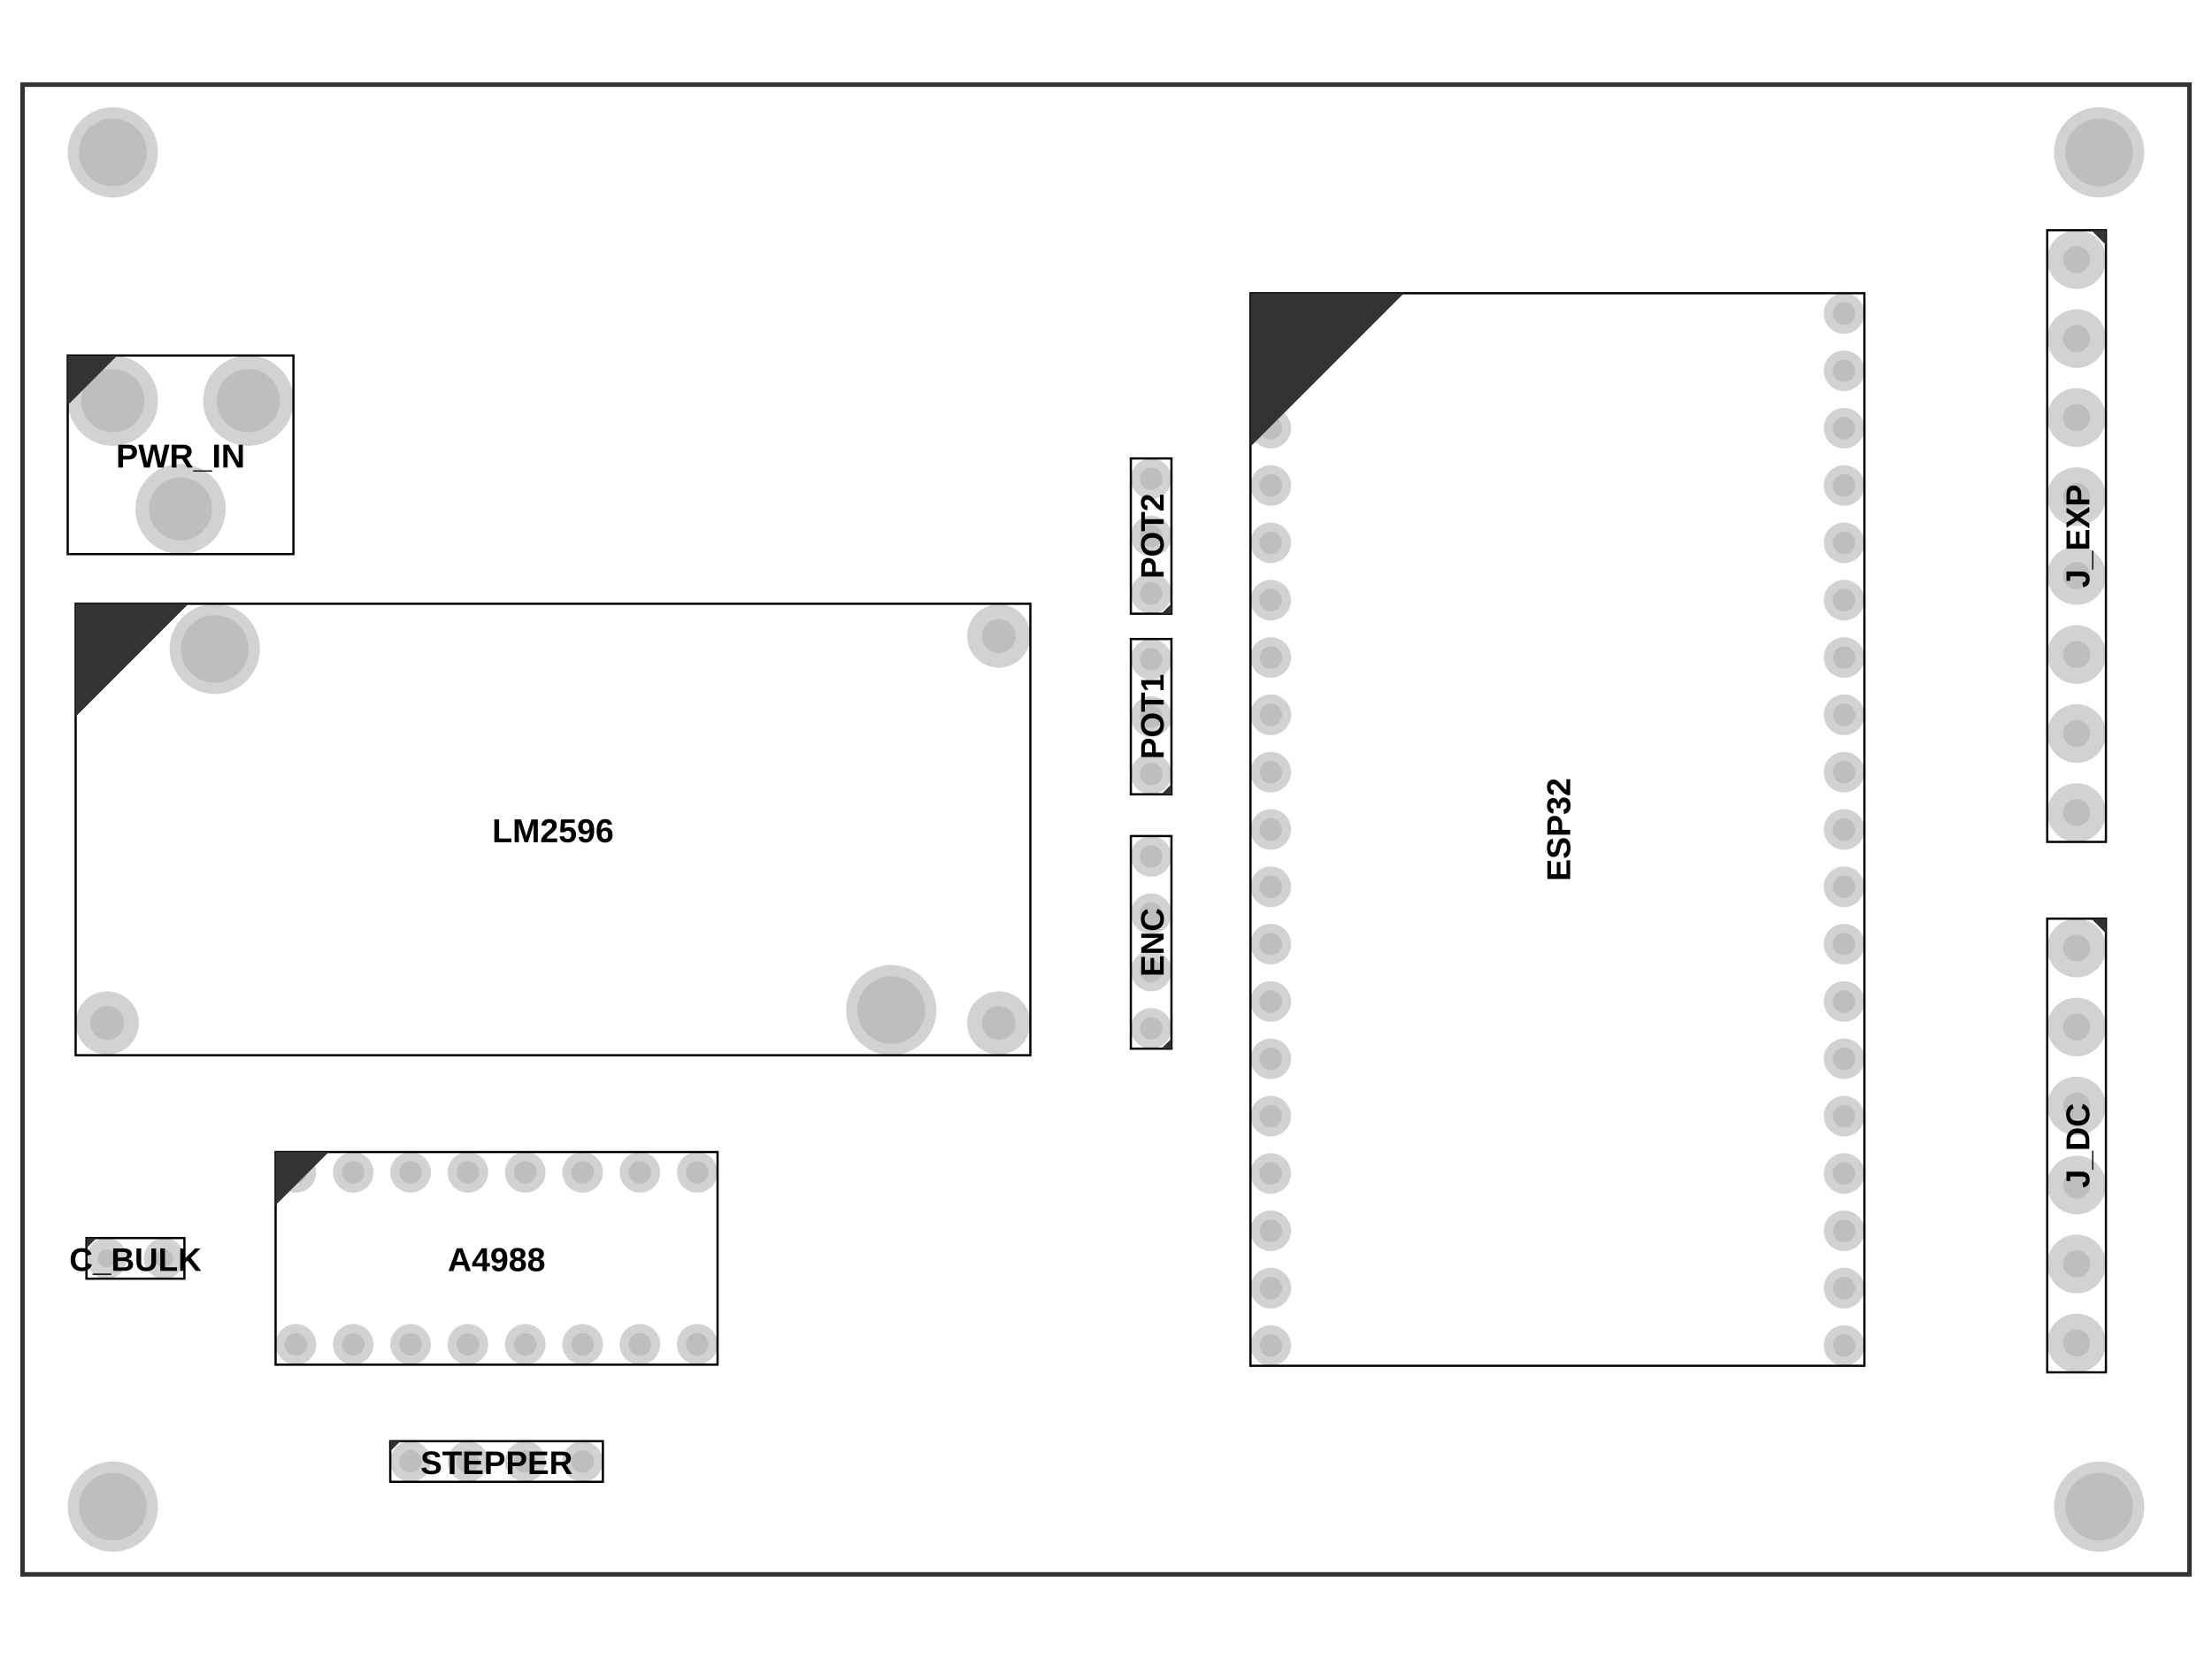
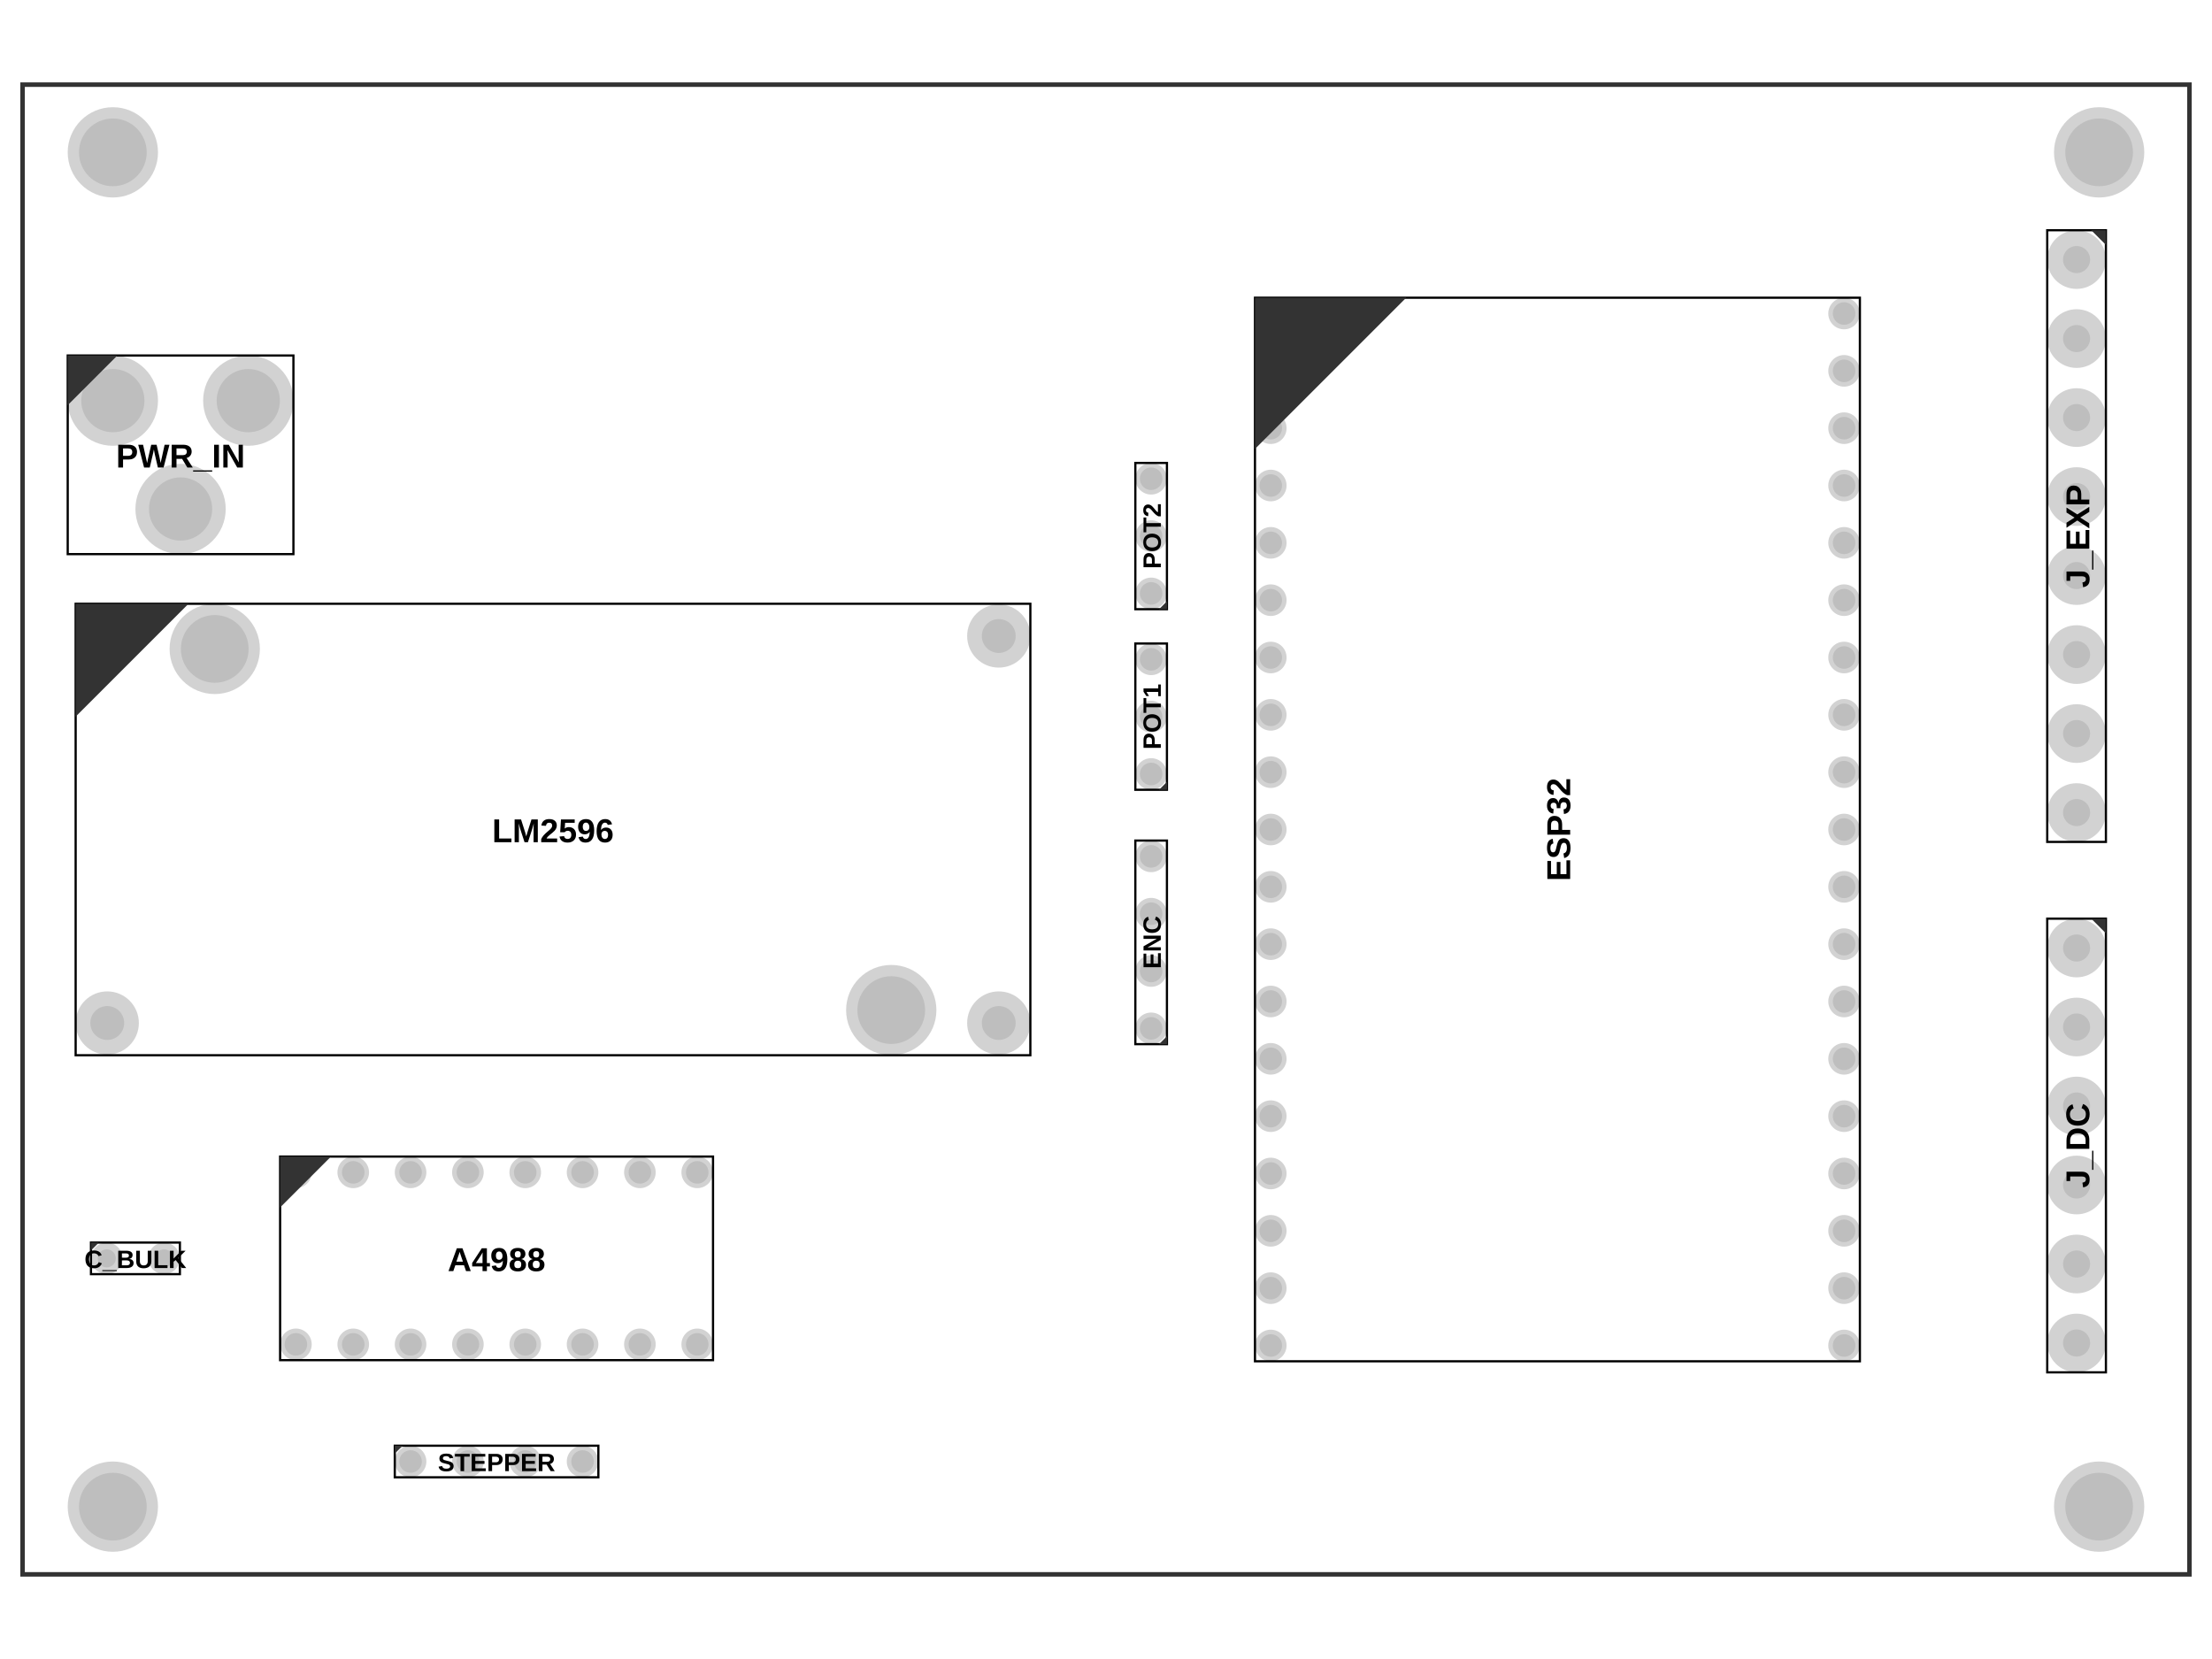
<svg xmlns="http://www.w3.org/2000/svg" width="800" height="600">
  <style>
              .assembly-component { 
                fill: none; 
                stroke: #000; 
              }
              .assembly-board { 
                fill: #f2f2f2; 
                stroke: rgb(0,0,0); 
                stroke-opacity: 0.8;
              }
              .assembly-component-label { 
                fill: #000; 
                font-family: Arial, serif;
                font-weight: bold;
                dominant-baseline: middle;
                text-anchor: middle;
              }
              .assembly-boundary { 
                fill: none; 
                stroke: #fff;
                stroke-width: 0.2; 
              }
            </style>
  <rect fill="#fff" x="0" y="0" width="800" height="600" />
  <rect class="assembly-boundary" x="8.163" y="30.612" width="783.673" height="538.776" />
  <path class="pcb-board" d="M 8.163 569.388 L 791.837 569.388 L 791.837 30.612 L 8.163 30.612 Z" fill="none" stroke="rgb(0,0,0)" stroke-opacity="0.8" stroke-width="1.633" />
  <g>
    <circle class="assembly-hole-outer" fill="rgb(210, 210, 210)" cx="40.816" cy="55.102" r="16.327" />
    <circle class="assembly-hole-inner" fill="rgb(190, 190, 190)" cx="40.816" cy="55.102" r="12.245" />
  </g>
  <g>
    <circle class="assembly-hole-outer" fill="rgb(210, 210, 210)" cx="759.184" cy="55.102" r="16.327" />
    <circle class="assembly-hole-inner" fill="rgb(190, 190, 190)" cx="759.184" cy="55.102" r="12.245" />
  </g>
  <g>
    <circle class="assembly-hole-outer" fill="rgb(210, 210, 210)" cx="40.816" cy="544.898" r="16.327" />
    <circle class="assembly-hole-inner" fill="rgb(190, 190, 190)" cx="40.816" cy="544.898" r="12.245" />
  </g>
  <g>
    <circle class="assembly-hole-outer" fill="rgb(210, 210, 210)" cx="759.184" cy="544.898" r="16.327" />
    <circle class="assembly-hole-inner" fill="rgb(190, 190, 190)" cx="759.184" cy="544.898" r="12.245" />
  </g>
  <g>
-     <circle class="assembly-hole-outer" fill="rgb(210, 210, 210)" cx="459.592" cy="113.388" r="7.347" />
+     <circle class="assembly-hole-outer" fill="rgb(210, 210, 210)" cx="459.592" cy="113.388" r="5.714" />
    <circle class="assembly-hole-inner" fill="rgb(190, 190, 190)" cx="459.592" cy="113.388" r="4.082" />
  </g>
  <g>
-     <circle class="assembly-hole-outer" fill="rgb(210, 210, 210)" cx="459.592" cy="134.122" r="7.347" />
+     <circle class="assembly-hole-outer" fill="rgb(210, 210, 210)" cx="459.592" cy="134.122" r="5.714" />
    <circle class="assembly-hole-inner" fill="rgb(190, 190, 190)" cx="459.592" cy="134.122" r="4.082" />
  </g>
  <g>
-     <circle class="assembly-hole-outer" fill="rgb(210, 210, 210)" cx="459.592" cy="154.857" r="7.347" />
+     <circle class="assembly-hole-outer" fill="rgb(210, 210, 210)" cx="459.592" cy="154.857" r="5.714" />
    <circle class="assembly-hole-inner" fill="rgb(190, 190, 190)" cx="459.592" cy="154.857" r="4.082" />
  </g>
  <g>
-     <circle class="assembly-hole-outer" fill="rgb(210, 210, 210)" cx="459.592" cy="175.592" r="7.347" />
+     <circle class="assembly-hole-outer" fill="rgb(210, 210, 210)" cx="459.592" cy="175.592" r="5.714" />
    <circle class="assembly-hole-inner" fill="rgb(190, 190, 190)" cx="459.592" cy="175.592" r="4.082" />
  </g>
  <g>
-     <circle class="assembly-hole-outer" fill="rgb(210, 210, 210)" cx="459.592" cy="196.327" r="7.347" />
+     <circle class="assembly-hole-outer" fill="rgb(210, 210, 210)" cx="459.592" cy="196.327" r="5.714" />
    <circle class="assembly-hole-inner" fill="rgb(190, 190, 190)" cx="459.592" cy="196.327" r="4.082" />
  </g>
  <g>
-     <circle class="assembly-hole-outer" fill="rgb(210, 210, 210)" cx="459.592" cy="217.061" r="7.347" />
+     <circle class="assembly-hole-outer" fill="rgb(210, 210, 210)" cx="459.592" cy="217.061" r="5.714" />
    <circle class="assembly-hole-inner" fill="rgb(190, 190, 190)" cx="459.592" cy="217.061" r="4.082" />
  </g>
  <g>
-     <circle class="assembly-hole-outer" fill="rgb(210, 210, 210)" cx="459.592" cy="237.796" r="7.347" />
+     <circle class="assembly-hole-outer" fill="rgb(210, 210, 210)" cx="459.592" cy="237.796" r="5.714" />
    <circle class="assembly-hole-inner" fill="rgb(190, 190, 190)" cx="459.592" cy="237.796" r="4.082" />
  </g>
  <g>
-     <circle class="assembly-hole-outer" fill="rgb(210, 210, 210)" cx="459.592" cy="258.531" r="7.347" />
+     <circle class="assembly-hole-outer" fill="rgb(210, 210, 210)" cx="459.592" cy="258.531" r="5.714" />
    <circle class="assembly-hole-inner" fill="rgb(190, 190, 190)" cx="459.592" cy="258.531" r="4.082" />
  </g>
  <g>
-     <circle class="assembly-hole-outer" fill="rgb(210, 210, 210)" cx="459.592" cy="279.265" r="7.347" />
+     <circle class="assembly-hole-outer" fill="rgb(210, 210, 210)" cx="459.592" cy="279.265" r="5.714" />
    <circle class="assembly-hole-inner" fill="rgb(190, 190, 190)" cx="459.592" cy="279.265" r="4.082" />
  </g>
  <g>
-     <circle class="assembly-hole-outer" fill="rgb(210, 210, 210)" cx="459.592" cy="300" r="7.347" />
+     <circle class="assembly-hole-outer" fill="rgb(210, 210, 210)" cx="459.592" cy="300" r="5.714" />
    <circle class="assembly-hole-inner" fill="rgb(190, 190, 190)" cx="459.592" cy="300" r="4.082" />
  </g>
  <g>
-     <circle class="assembly-hole-outer" fill="rgb(210, 210, 210)" cx="459.592" cy="320.735" r="7.347" />
+     <circle class="assembly-hole-outer" fill="rgb(210, 210, 210)" cx="459.592" cy="320.735" r="5.714" />
    <circle class="assembly-hole-inner" fill="rgb(190, 190, 190)" cx="459.592" cy="320.735" r="4.082" />
  </g>
  <g>
-     <circle class="assembly-hole-outer" fill="rgb(210, 210, 210)" cx="459.592" cy="341.469" r="7.347" />
+     <circle class="assembly-hole-outer" fill="rgb(210, 210, 210)" cx="459.592" cy="341.469" r="5.714" />
    <circle class="assembly-hole-inner" fill="rgb(190, 190, 190)" cx="459.592" cy="341.469" r="4.082" />
  </g>
  <g>
-     <circle class="assembly-hole-outer" fill="rgb(210, 210, 210)" cx="459.592" cy="362.204" r="7.347" />
+     <circle class="assembly-hole-outer" fill="rgb(210, 210, 210)" cx="459.592" cy="362.204" r="5.714" />
    <circle class="assembly-hole-inner" fill="rgb(190, 190, 190)" cx="459.592" cy="362.204" r="4.082" />
  </g>
  <g>
-     <circle class="assembly-hole-outer" fill="rgb(210, 210, 210)" cx="459.592" cy="382.939" r="7.347" />
+     <circle class="assembly-hole-outer" fill="rgb(210, 210, 210)" cx="459.592" cy="382.939" r="5.714" />
    <circle class="assembly-hole-inner" fill="rgb(190, 190, 190)" cx="459.592" cy="382.939" r="4.082" />
  </g>
  <g>
-     <circle class="assembly-hole-outer" fill="rgb(210, 210, 210)" cx="459.592" cy="403.673" r="7.347" />
+     <circle class="assembly-hole-outer" fill="rgb(210, 210, 210)" cx="459.592" cy="403.673" r="5.714" />
    <circle class="assembly-hole-inner" fill="rgb(190, 190, 190)" cx="459.592" cy="403.673" r="4.082" />
  </g>
  <g>
-     <circle class="assembly-hole-outer" fill="rgb(210, 210, 210)" cx="459.592" cy="424.408" r="7.347" />
+     <circle class="assembly-hole-outer" fill="rgb(210, 210, 210)" cx="459.592" cy="424.408" r="5.714" />
    <circle class="assembly-hole-inner" fill="rgb(190, 190, 190)" cx="459.592" cy="424.408" r="4.082" />
  </g>
  <g>
-     <circle class="assembly-hole-outer" fill="rgb(210, 210, 210)" cx="459.592" cy="445.143" r="7.347" />
+     <circle class="assembly-hole-outer" fill="rgb(210, 210, 210)" cx="459.592" cy="445.143" r="5.714" />
    <circle class="assembly-hole-inner" fill="rgb(190, 190, 190)" cx="459.592" cy="445.143" r="4.082" />
  </g>
  <g>
-     <circle class="assembly-hole-outer" fill="rgb(210, 210, 210)" cx="459.592" cy="465.878" r="7.347" />
+     <circle class="assembly-hole-outer" fill="rgb(210, 210, 210)" cx="459.592" cy="465.878" r="5.714" />
    <circle class="assembly-hole-inner" fill="rgb(190, 190, 190)" cx="459.592" cy="465.878" r="4.082" />
  </g>
  <g>
-     <circle class="assembly-hole-outer" fill="rgb(210, 210, 210)" cx="459.592" cy="486.612" r="7.347" />
+     <circle class="assembly-hole-outer" fill="rgb(210, 210, 210)" cx="459.592" cy="486.612" r="5.714" />
    <circle class="assembly-hole-inner" fill="rgb(190, 190, 190)" cx="459.592" cy="486.612" r="4.082" />
  </g>
  <g>
-     <circle class="assembly-hole-outer" fill="rgb(210, 210, 210)" cx="666.939" cy="113.388" r="7.347" />
+     <circle class="assembly-hole-outer" fill="rgb(210, 210, 210)" cx="666.939" cy="113.388" r="5.714" />
    <circle class="assembly-hole-inner" fill="rgb(190, 190, 190)" cx="666.939" cy="113.388" r="4.082" />
  </g>
  <g>
-     <circle class="assembly-hole-outer" fill="rgb(210, 210, 210)" cx="666.939" cy="134.122" r="7.347" />
+     <circle class="assembly-hole-outer" fill="rgb(210, 210, 210)" cx="666.939" cy="134.122" r="5.714" />
    <circle class="assembly-hole-inner" fill="rgb(190, 190, 190)" cx="666.939" cy="134.122" r="4.082" />
  </g>
  <g>
-     <circle class="assembly-hole-outer" fill="rgb(210, 210, 210)" cx="666.939" cy="154.857" r="7.347" />
+     <circle class="assembly-hole-outer" fill="rgb(210, 210, 210)" cx="666.939" cy="154.857" r="5.714" />
    <circle class="assembly-hole-inner" fill="rgb(190, 190, 190)" cx="666.939" cy="154.857" r="4.082" />
  </g>
  <g>
-     <circle class="assembly-hole-outer" fill="rgb(210, 210, 210)" cx="666.939" cy="175.592" r="7.347" />
+     <circle class="assembly-hole-outer" fill="rgb(210, 210, 210)" cx="666.939" cy="175.592" r="5.714" />
    <circle class="assembly-hole-inner" fill="rgb(190, 190, 190)" cx="666.939" cy="175.592" r="4.082" />
  </g>
  <g>
-     <circle class="assembly-hole-outer" fill="rgb(210, 210, 210)" cx="666.939" cy="196.327" r="7.347" />
+     <circle class="assembly-hole-outer" fill="rgb(210, 210, 210)" cx="666.939" cy="196.327" r="5.714" />
    <circle class="assembly-hole-inner" fill="rgb(190, 190, 190)" cx="666.939" cy="196.327" r="4.082" />
  </g>
  <g>
-     <circle class="assembly-hole-outer" fill="rgb(210, 210, 210)" cx="666.939" cy="217.061" r="7.347" />
+     <circle class="assembly-hole-outer" fill="rgb(210, 210, 210)" cx="666.939" cy="217.061" r="5.714" />
    <circle class="assembly-hole-inner" fill="rgb(190, 190, 190)" cx="666.939" cy="217.061" r="4.082" />
  </g>
  <g>
-     <circle class="assembly-hole-outer" fill="rgb(210, 210, 210)" cx="666.939" cy="237.796" r="7.347" />
+     <circle class="assembly-hole-outer" fill="rgb(210, 210, 210)" cx="666.939" cy="237.796" r="5.714" />
    <circle class="assembly-hole-inner" fill="rgb(190, 190, 190)" cx="666.939" cy="237.796" r="4.082" />
  </g>
  <g>
-     <circle class="assembly-hole-outer" fill="rgb(210, 210, 210)" cx="666.939" cy="258.531" r="7.347" />
+     <circle class="assembly-hole-outer" fill="rgb(210, 210, 210)" cx="666.939" cy="258.531" r="5.714" />
    <circle class="assembly-hole-inner" fill="rgb(190, 190, 190)" cx="666.939" cy="258.531" r="4.082" />
  </g>
  <g>
-     <circle class="assembly-hole-outer" fill="rgb(210, 210, 210)" cx="666.939" cy="279.265" r="7.347" />
+     <circle class="assembly-hole-outer" fill="rgb(210, 210, 210)" cx="666.939" cy="279.265" r="5.714" />
    <circle class="assembly-hole-inner" fill="rgb(190, 190, 190)" cx="666.939" cy="279.265" r="4.082" />
  </g>
  <g>
-     <circle class="assembly-hole-outer" fill="rgb(210, 210, 210)" cx="666.939" cy="300" r="7.347" />
+     <circle class="assembly-hole-outer" fill="rgb(210, 210, 210)" cx="666.939" cy="300" r="5.714" />
    <circle class="assembly-hole-inner" fill="rgb(190, 190, 190)" cx="666.939" cy="300" r="4.082" />
  </g>
  <g>
-     <circle class="assembly-hole-outer" fill="rgb(210, 210, 210)" cx="666.939" cy="320.735" r="7.347" />
+     <circle class="assembly-hole-outer" fill="rgb(210, 210, 210)" cx="666.939" cy="320.735" r="5.714" />
    <circle class="assembly-hole-inner" fill="rgb(190, 190, 190)" cx="666.939" cy="320.735" r="4.082" />
  </g>
  <g>
-     <circle class="assembly-hole-outer" fill="rgb(210, 210, 210)" cx="666.939" cy="341.469" r="7.347" />
+     <circle class="assembly-hole-outer" fill="rgb(210, 210, 210)" cx="666.939" cy="341.469" r="5.714" />
    <circle class="assembly-hole-inner" fill="rgb(190, 190, 190)" cx="666.939" cy="341.469" r="4.082" />
  </g>
  <g>
-     <circle class="assembly-hole-outer" fill="rgb(210, 210, 210)" cx="666.939" cy="362.204" r="7.347" />
+     <circle class="assembly-hole-outer" fill="rgb(210, 210, 210)" cx="666.939" cy="362.204" r="5.714" />
    <circle class="assembly-hole-inner" fill="rgb(190, 190, 190)" cx="666.939" cy="362.204" r="4.082" />
  </g>
  <g>
-     <circle class="assembly-hole-outer" fill="rgb(210, 210, 210)" cx="666.939" cy="382.939" r="7.347" />
+     <circle class="assembly-hole-outer" fill="rgb(210, 210, 210)" cx="666.939" cy="382.939" r="5.714" />
    <circle class="assembly-hole-inner" fill="rgb(190, 190, 190)" cx="666.939" cy="382.939" r="4.082" />
  </g>
  <g>
-     <circle class="assembly-hole-outer" fill="rgb(210, 210, 210)" cx="666.939" cy="403.673" r="7.347" />
+     <circle class="assembly-hole-outer" fill="rgb(210, 210, 210)" cx="666.939" cy="403.673" r="5.714" />
    <circle class="assembly-hole-inner" fill="rgb(190, 190, 190)" cx="666.939" cy="403.673" r="4.082" />
  </g>
  <g>
-     <circle class="assembly-hole-outer" fill="rgb(210, 210, 210)" cx="666.939" cy="424.408" r="7.347" />
+     <circle class="assembly-hole-outer" fill="rgb(210, 210, 210)" cx="666.939" cy="424.408" r="5.714" />
    <circle class="assembly-hole-inner" fill="rgb(190, 190, 190)" cx="666.939" cy="424.408" r="4.082" />
  </g>
  <g>
-     <circle class="assembly-hole-outer" fill="rgb(210, 210, 210)" cx="666.939" cy="445.143" r="7.347" />
+     <circle class="assembly-hole-outer" fill="rgb(210, 210, 210)" cx="666.939" cy="445.143" r="5.714" />
    <circle class="assembly-hole-inner" fill="rgb(190, 190, 190)" cx="666.939" cy="445.143" r="4.082" />
  </g>
  <g>
-     <circle class="assembly-hole-outer" fill="rgb(210, 210, 210)" cx="666.939" cy="465.878" r="7.347" />
+     <circle class="assembly-hole-outer" fill="rgb(210, 210, 210)" cx="666.939" cy="465.878" r="5.714" />
    <circle class="assembly-hole-inner" fill="rgb(190, 190, 190)" cx="666.939" cy="465.878" r="4.082" />
  </g>
  <g>
-     <circle class="assembly-hole-outer" fill="rgb(210, 210, 210)" cx="666.939" cy="486.612" r="7.347" />
+     <circle class="assembly-hole-outer" fill="rgb(210, 210, 210)" cx="666.939" cy="486.612" r="5.714" />
    <circle class="assembly-hole-inner" fill="rgb(190, 190, 190)" cx="666.939" cy="486.612" r="4.082" />
  </g>
  <g>
    <circle class="assembly-hole-outer" fill="rgb(210, 210, 210)" cx="38.788" cy="230.02" r="11.429" />
    <circle class="assembly-hole-inner" fill="rgb(190, 190, 190)" cx="38.788" cy="230.02" r="6.122" />
  </g>
  <g>
    <circle class="assembly-hole-outer" fill="rgb(210, 210, 210)" cx="38.788" cy="369.98" r="11.429" />
    <circle class="assembly-hole-inner" fill="rgb(190, 190, 190)" cx="38.788" cy="369.98" r="6.122" />
  </g>
  <g>
    <circle class="assembly-hole-outer" fill="rgb(210, 210, 210)" cx="361.212" cy="230.02" r="11.429" />
    <circle class="assembly-hole-inner" fill="rgb(190, 190, 190)" cx="361.212" cy="230.02" r="6.122" />
  </g>
  <g>
    <circle class="assembly-hole-outer" fill="rgb(210, 210, 210)" cx="361.212" cy="369.98" r="11.429" />
    <circle class="assembly-hole-inner" fill="rgb(190, 190, 190)" cx="361.212" cy="369.98" r="6.122" />
  </g>
  <g>
    <circle class="assembly-hole-outer" fill="rgb(210, 210, 210)" cx="77.665" cy="234.686" r="16.327" />
    <circle class="assembly-hole-inner" fill="rgb(190, 190, 190)" cx="77.665" cy="234.686" r="12.245" />
  </g>
  <g>
    <circle class="assembly-hole-outer" fill="rgb(210, 210, 210)" cx="322.335" cy="365.314" r="16.327" />
    <circle class="assembly-hole-inner" fill="rgb(190, 190, 190)" cx="322.335" cy="365.314" r="12.245" />
  </g>
  <g>
    <circle class="assembly-hole-outer" fill="rgb(210, 210, 210)" cx="40.816" cy="144.898" r="16.327" />
    <circle class="assembly-hole-inner" fill="rgb(190, 190, 190)" cx="40.816" cy="144.898" r="11.429" />
  </g>
  <g>
    <circle class="assembly-hole-outer" fill="rgb(210, 210, 210)" cx="89.796" cy="144.898" r="16.327" />
    <circle class="assembly-hole-inner" fill="rgb(190, 190, 190)" cx="89.796" cy="144.898" r="11.429" />
  </g>
  <g>
    <circle class="assembly-hole-outer" fill="rgb(210, 210, 210)" cx="65.306" cy="184.082" r="16.327" />
    <circle class="assembly-hole-inner" fill="rgb(190, 190, 190)" cx="65.306" cy="184.082" r="11.429" />
  </g>
  <g>
-     <circle class="assembly-hole-outer" fill="rgb(210, 210, 210)" cx="107.02" cy="424" r="7.347" />
+     <circle class="assembly-hole-outer" fill="rgb(210, 210, 210)" cx="107.02" cy="424" r="5.714" />
    <circle class="assembly-hole-inner" fill="rgb(190, 190, 190)" cx="107.02" cy="424" r="4.082" />
  </g>
  <g>
-     <circle class="assembly-hole-outer" fill="rgb(210, 210, 210)" cx="127.755" cy="424" r="7.347" />
+     <circle class="assembly-hole-outer" fill="rgb(210, 210, 210)" cx="127.755" cy="424" r="5.714" />
    <circle class="assembly-hole-inner" fill="rgb(190, 190, 190)" cx="127.755" cy="424" r="4.082" />
  </g>
  <g>
-     <circle class="assembly-hole-outer" fill="rgb(210, 210, 210)" cx="148.49" cy="424" r="7.347" />
+     <circle class="assembly-hole-outer" fill="rgb(210, 210, 210)" cx="148.49" cy="424" r="5.714" />
    <circle class="assembly-hole-inner" fill="rgb(190, 190, 190)" cx="148.49" cy="424" r="4.082" />
  </g>
  <g>
-     <circle class="assembly-hole-outer" fill="rgb(210, 210, 210)" cx="169.224" cy="424" r="7.347" />
+     <circle class="assembly-hole-outer" fill="rgb(210, 210, 210)" cx="169.224" cy="424" r="5.714" />
    <circle class="assembly-hole-inner" fill="rgb(190, 190, 190)" cx="169.224" cy="424" r="4.082" />
  </g>
  <g>
-     <circle class="assembly-hole-outer" fill="rgb(210, 210, 210)" cx="189.959" cy="424" r="7.347" />
+     <circle class="assembly-hole-outer" fill="rgb(210, 210, 210)" cx="189.959" cy="424" r="5.714" />
    <circle class="assembly-hole-inner" fill="rgb(190, 190, 190)" cx="189.959" cy="424" r="4.082" />
  </g>
  <g>
-     <circle class="assembly-hole-outer" fill="rgb(210, 210, 210)" cx="210.694" cy="424" r="7.347" />
+     <circle class="assembly-hole-outer" fill="rgb(210, 210, 210)" cx="210.694" cy="424" r="5.714" />
    <circle class="assembly-hole-inner" fill="rgb(190, 190, 190)" cx="210.694" cy="424" r="4.082" />
  </g>
  <g>
-     <circle class="assembly-hole-outer" fill="rgb(210, 210, 210)" cx="231.429" cy="424" r="7.347" />
+     <circle class="assembly-hole-outer" fill="rgb(210, 210, 210)" cx="231.429" cy="424" r="5.714" />
    <circle class="assembly-hole-inner" fill="rgb(190, 190, 190)" cx="231.429" cy="424" r="4.082" />
  </g>
  <g>
-     <circle class="assembly-hole-outer" fill="rgb(210, 210, 210)" cx="252.163" cy="424" r="7.347" />
+     <circle class="assembly-hole-outer" fill="rgb(210, 210, 210)" cx="252.163" cy="424" r="5.714" />
    <circle class="assembly-hole-inner" fill="rgb(190, 190, 190)" cx="252.163" cy="424" r="4.082" />
  </g>
  <g>
-     <circle class="assembly-hole-outer" fill="rgb(210, 210, 210)" cx="107.02" cy="486.204" r="7.347" />
+     <circle class="assembly-hole-outer" fill="rgb(210, 210, 210)" cx="107.02" cy="486.204" r="5.714" />
    <circle class="assembly-hole-inner" fill="rgb(190, 190, 190)" cx="107.02" cy="486.204" r="4.082" />
  </g>
  <g>
-     <circle class="assembly-hole-outer" fill="rgb(210, 210, 210)" cx="127.755" cy="486.204" r="7.347" />
+     <circle class="assembly-hole-outer" fill="rgb(210, 210, 210)" cx="127.755" cy="486.204" r="5.714" />
    <circle class="assembly-hole-inner" fill="rgb(190, 190, 190)" cx="127.755" cy="486.204" r="4.082" />
  </g>
  <g>
-     <circle class="assembly-hole-outer" fill="rgb(210, 210, 210)" cx="148.49" cy="486.204" r="7.347" />
+     <circle class="assembly-hole-outer" fill="rgb(210, 210, 210)" cx="148.49" cy="486.204" r="5.714" />
    <circle class="assembly-hole-inner" fill="rgb(190, 190, 190)" cx="148.49" cy="486.204" r="4.082" />
  </g>
  <g>
-     <circle class="assembly-hole-outer" fill="rgb(210, 210, 210)" cx="169.224" cy="486.204" r="7.347" />
+     <circle class="assembly-hole-outer" fill="rgb(210, 210, 210)" cx="169.224" cy="486.204" r="5.714" />
    <circle class="assembly-hole-inner" fill="rgb(190, 190, 190)" cx="169.224" cy="486.204" r="4.082" />
  </g>
  <g>
-     <circle class="assembly-hole-outer" fill="rgb(210, 210, 210)" cx="189.959" cy="486.204" r="7.347" />
+     <circle class="assembly-hole-outer" fill="rgb(210, 210, 210)" cx="189.959" cy="486.204" r="5.714" />
    <circle class="assembly-hole-inner" fill="rgb(190, 190, 190)" cx="189.959" cy="486.204" r="4.082" />
  </g>
  <g>
-     <circle class="assembly-hole-outer" fill="rgb(210, 210, 210)" cx="210.694" cy="486.204" r="7.347" />
+     <circle class="assembly-hole-outer" fill="rgb(210, 210, 210)" cx="210.694" cy="486.204" r="5.714" />
    <circle class="assembly-hole-inner" fill="rgb(190, 190, 190)" cx="210.694" cy="486.204" r="4.082" />
  </g>
  <g>
-     <circle class="assembly-hole-outer" fill="rgb(210, 210, 210)" cx="231.429" cy="486.204" r="7.347" />
+     <circle class="assembly-hole-outer" fill="rgb(210, 210, 210)" cx="231.429" cy="486.204" r="5.714" />
    <circle class="assembly-hole-inner" fill="rgb(190, 190, 190)" cx="231.429" cy="486.204" r="4.082" />
  </g>
  <g>
-     <circle class="assembly-hole-outer" fill="rgb(210, 210, 210)" cx="252.163" cy="486.204" r="7.347" />
+     <circle class="assembly-hole-outer" fill="rgb(210, 210, 210)" cx="252.163" cy="486.204" r="5.714" />
    <circle class="assembly-hole-inner" fill="rgb(190, 190, 190)" cx="252.163" cy="486.204" r="4.082" />
  </g>
  <g>
-     <circle class="assembly-hole-outer" fill="rgb(210, 210, 210)" cx="38.612" cy="455.102" r="7.347" />
+     <circle class="assembly-hole-outer" fill="rgb(210, 210, 210)" cx="38.612" cy="455.102" r="5.714" />
    <circle class="assembly-hole-inner" fill="rgb(190, 190, 190)" cx="38.612" cy="455.102" r="3.265" />
  </g>
  <g>
-     <circle class="assembly-hole-outer" fill="rgb(210, 210, 210)" cx="59.347" cy="455.102" r="7.347" />
+     <circle class="assembly-hole-outer" fill="rgb(210, 210, 210)" cx="59.347" cy="455.102" r="5.714" />
    <circle class="assembly-hole-inner" fill="rgb(190, 190, 190)" cx="59.347" cy="455.102" r="3.265" />
  </g>
  <g>
-     <circle class="assembly-hole-outer" fill="rgb(210, 210, 210)" cx="148.49" cy="528.571" r="7.347" />
+     <circle class="assembly-hole-outer" fill="rgb(210, 210, 210)" cx="148.49" cy="528.571" r="5.714" />
    <circle class="assembly-hole-inner" fill="rgb(190, 190, 190)" cx="148.49" cy="528.571" r="4.082" />
  </g>
  <g>
-     <circle class="assembly-hole-outer" fill="rgb(210, 210, 210)" cx="169.224" cy="528.571" r="7.347" />
+     <circle class="assembly-hole-outer" fill="rgb(210, 210, 210)" cx="169.224" cy="528.571" r="5.714" />
    <circle class="assembly-hole-inner" fill="rgb(190, 190, 190)" cx="169.224" cy="528.571" r="4.082" />
  </g>
  <g>
-     <circle class="assembly-hole-outer" fill="rgb(210, 210, 210)" cx="189.959" cy="528.571" r="7.347" />
+     <circle class="assembly-hole-outer" fill="rgb(210, 210, 210)" cx="189.959" cy="528.571" r="5.714" />
    <circle class="assembly-hole-inner" fill="rgb(190, 190, 190)" cx="189.959" cy="528.571" r="4.082" />
  </g>
  <g>
-     <circle class="assembly-hole-outer" fill="rgb(210, 210, 210)" cx="210.694" cy="528.571" r="7.347" />
+     <circle class="assembly-hole-outer" fill="rgb(210, 210, 210)" cx="210.694" cy="528.571" r="5.714" />
    <circle class="assembly-hole-inner" fill="rgb(190, 190, 190)" cx="210.694" cy="528.571" r="4.082" />
  </g>
  <g>
-     <circle class="assembly-hole-outer" fill="rgb(210, 210, 210)" cx="416.327" cy="214.612" r="7.347" />
+     <circle class="assembly-hole-outer" fill="rgb(210, 210, 210)" cx="416.327" cy="214.612" r="5.714" />
    <circle class="assembly-hole-inner" fill="rgb(190, 190, 190)" cx="416.327" cy="214.612" r="4.082" />
  </g>
  <g>
-     <circle class="assembly-hole-outer" fill="rgb(210, 210, 210)" cx="416.327" cy="193.878" r="7.347" />
+     <circle class="assembly-hole-outer" fill="rgb(210, 210, 210)" cx="416.327" cy="193.878" r="5.714" />
    <circle class="assembly-hole-inner" fill="rgb(190, 190, 190)" cx="416.327" cy="193.878" r="4.082" />
  </g>
  <g>
-     <circle class="assembly-hole-outer" fill="rgb(210, 210, 210)" cx="416.327" cy="173.143" r="7.347" />
+     <circle class="assembly-hole-outer" fill="rgb(210, 210, 210)" cx="416.327" cy="173.143" r="5.714" />
    <circle class="assembly-hole-inner" fill="rgb(190, 190, 190)" cx="416.327" cy="173.143" r="4.082" />
  </g>
  <g>
-     <circle class="assembly-hole-outer" fill="rgb(210, 210, 210)" cx="416.327" cy="279.918" r="7.347" />
+     <circle class="assembly-hole-outer" fill="rgb(210, 210, 210)" cx="416.327" cy="279.918" r="5.714" />
    <circle class="assembly-hole-inner" fill="rgb(190, 190, 190)" cx="416.327" cy="279.918" r="4.082" />
  </g>
  <g>
-     <circle class="assembly-hole-outer" fill="rgb(210, 210, 210)" cx="416.327" cy="259.184" r="7.347" />
+     <circle class="assembly-hole-outer" fill="rgb(210, 210, 210)" cx="416.327" cy="259.184" r="5.714" />
    <circle class="assembly-hole-inner" fill="rgb(190, 190, 190)" cx="416.327" cy="259.184" r="4.082" />
  </g>
  <g>
-     <circle class="assembly-hole-outer" fill="rgb(210, 210, 210)" cx="416.327" cy="238.449" r="7.347" />
+     <circle class="assembly-hole-outer" fill="rgb(210, 210, 210)" cx="416.327" cy="238.449" r="5.714" />
    <circle class="assembly-hole-inner" fill="rgb(190, 190, 190)" cx="416.327" cy="238.449" r="4.082" />
  </g>
  <g>
-     <circle class="assembly-hole-outer" fill="rgb(210, 210, 210)" cx="416.327" cy="371.918" r="7.347" />
+     <circle class="assembly-hole-outer" fill="rgb(210, 210, 210)" cx="416.327" cy="371.918" r="5.714" />
    <circle class="assembly-hole-inner" fill="rgb(190, 190, 190)" cx="416.327" cy="371.918" r="4.082" />
  </g>
  <g>
-     <circle class="assembly-hole-outer" fill="rgb(210, 210, 210)" cx="416.327" cy="351.184" r="7.347" />
+     <circle class="assembly-hole-outer" fill="rgb(210, 210, 210)" cx="416.327" cy="351.184" r="5.714" />
    <circle class="assembly-hole-inner" fill="rgb(190, 190, 190)" cx="416.327" cy="351.184" r="4.082" />
  </g>
  <g>
-     <circle class="assembly-hole-outer" fill="rgb(210, 210, 210)" cx="416.327" cy="330.449" r="7.347" />
+     <circle class="assembly-hole-outer" fill="rgb(210, 210, 210)" cx="416.327" cy="330.449" r="5.714" />
    <circle class="assembly-hole-inner" fill="rgb(190, 190, 190)" cx="416.327" cy="330.449" r="4.082" />
  </g>
  <g>
-     <circle class="assembly-hole-outer" fill="rgb(210, 210, 210)" cx="416.327" cy="309.714" r="7.347" />
+     <circle class="assembly-hole-outer" fill="rgb(210, 210, 210)" cx="416.327" cy="309.714" r="5.714" />
    <circle class="assembly-hole-inner" fill="rgb(190, 190, 190)" cx="416.327" cy="309.714" r="4.082" />
  </g>
  <g>
    <circle class="assembly-hole-outer" fill="rgb(210, 210, 210)" cx="751.02" cy="342.857" r="10.612" />
    <circle class="assembly-hole-inner" fill="rgb(190, 190, 190)" cx="751.02" cy="342.857" r="4.898" />
  </g>
  <g>
    <circle class="assembly-hole-outer" fill="rgb(210, 210, 210)" cx="751.02" cy="371.429" r="10.612" />
    <circle class="assembly-hole-inner" fill="rgb(190, 190, 190)" cx="751.02" cy="371.429" r="4.898" />
  </g>
  <g>
    <circle class="assembly-hole-outer" fill="rgb(210, 210, 210)" cx="751.02" cy="400" r="10.612" />
    <circle class="assembly-hole-inner" fill="rgb(190, 190, 190)" cx="751.02" cy="400" r="4.898" />
  </g>
  <g>
    <circle class="assembly-hole-outer" fill="rgb(210, 210, 210)" cx="751.02" cy="428.571" r="10.612" />
    <circle class="assembly-hole-inner" fill="rgb(190, 190, 190)" cx="751.02" cy="428.571" r="4.898" />
  </g>
  <g>
    <circle class="assembly-hole-outer" fill="rgb(210, 210, 210)" cx="751.02" cy="457.143" r="10.612" />
    <circle class="assembly-hole-inner" fill="rgb(190, 190, 190)" cx="751.02" cy="457.143" r="4.898" />
  </g>
  <g>
    <circle class="assembly-hole-outer" fill="rgb(210, 210, 210)" cx="751.02" cy="485.714" r="10.612" />
    <circle class="assembly-hole-inner" fill="rgb(190, 190, 190)" cx="751.02" cy="485.714" r="4.898" />
  </g>
  <g>
    <circle class="assembly-hole-outer" fill="rgb(210, 210, 210)" cx="751.02" cy="93.878" r="10.612" />
    <circle class="assembly-hole-inner" fill="rgb(190, 190, 190)" cx="751.02" cy="93.878" r="4.898" />
  </g>
  <g>
    <circle class="assembly-hole-outer" fill="rgb(210, 210, 210)" cx="751.02" cy="122.449" r="10.612" />
    <circle class="assembly-hole-inner" fill="rgb(190, 190, 190)" cx="751.02" cy="122.449" r="4.898" />
  </g>
  <g>
    <circle class="assembly-hole-outer" fill="rgb(210, 210, 210)" cx="751.02" cy="151.02" r="10.612" />
    <circle class="assembly-hole-inner" fill="rgb(190, 190, 190)" cx="751.02" cy="151.02" r="4.898" />
  </g>
  <g>
    <circle class="assembly-hole-outer" fill="rgb(210, 210, 210)" cx="751.02" cy="179.592" r="10.612" />
    <circle class="assembly-hole-inner" fill="rgb(190, 190, 190)" cx="751.02" cy="179.592" r="4.898" />
  </g>
  <g>
    <circle class="assembly-hole-outer" fill="rgb(210, 210, 210)" cx="751.02" cy="208.163" r="10.612" />
    <circle class="assembly-hole-inner" fill="rgb(190, 190, 190)" cx="751.02" cy="208.163" r="4.898" />
  </g>
  <g>
    <circle class="assembly-hole-outer" fill="rgb(210, 210, 210)" cx="751.02" cy="236.735" r="10.612" />
    <circle class="assembly-hole-inner" fill="rgb(190, 190, 190)" cx="751.02" cy="236.735" r="4.898" />
  </g>
  <g>
    <circle class="assembly-hole-outer" fill="rgb(210, 210, 210)" cx="751.02" cy="265.306" r="10.612" />
    <circle class="assembly-hole-inner" fill="rgb(190, 190, 190)" cx="751.02" cy="265.306" r="4.898" />
  </g>
  <g>
    <circle class="assembly-hole-outer" fill="rgb(210, 210, 210)" cx="751.02" cy="293.878" r="10.612" />
    <circle class="assembly-hole-inner" fill="rgb(190, 190, 190)" cx="751.02" cy="293.878" r="4.898" />
  </g>
  <g transform="translate(563.2653, 300) scale(1, -1)">
-     <path class="assembly-component" d="M-111.02,-193.959 L111.02,-193.959 L111.02,193.959 L-111.02,193.959 Z" stroke-width="0.80" transform="rotate(0)" stroke-dasharray="" />
+     <path class="assembly-component" d="M-109.388,-192.327 L109.388,-192.327 L109.388,192.327 L-109.388,192.327 Z" stroke-width="0.80" transform="rotate(0)" stroke-dasharray="" />
    <text x="0" y="0" class="assembly-component-label" text-anchor="middle" dy=".10em" style="pointer-events: none" font-size="12px" transform="rotate(90) scale(1, -1)">ESP32</text>
-     <polygon class="assembly-pin1-indicator" points="-111.02,193.959 -55.51,193.959 -111.02,138.449" fill="#333" stroke="none" transform="rotate(0)" />
+     <polygon class="assembly-pin1-indicator" points="-109.388,192.327 -54.694,192.327 -109.388,137.633" fill="#333" stroke="none" transform="rotate(0)" />
  </g>
  <g transform="translate(200, 300) scale(1, -1)">
    <path class="assembly-component" d="M-172.641,-81.641 L172.641,-81.641 L172.641,81.641 L-172.641,81.641 Z" stroke-width="0.80" transform="rotate(0)" stroke-dasharray="" />
    <text x="0" y="0" class="assembly-component-label" text-anchor="middle" dy=".10em" style="pointer-events: none" font-size="12px" transform="scale(1, -1)">LM2596</text>
    <polygon class="assembly-pin1-indicator" points="-172.641,81.641 -131.82,81.641 -172.641,40.82" fill="#333" stroke="none" transform="rotate(0)" />
  </g>
  <g transform="translate(65.30612, 164.4898) scale(1, -1)">
    <path class="assembly-component" d="M-40.816,-35.918 L40.816,-35.918 L40.816,35.918 L-40.816,35.918 Z" stroke-width="0.80" transform="rotate(0)" stroke-dasharray="" />
    <text x="0" y="0" class="assembly-component-label" text-anchor="middle" dy=".10em" style="pointer-events: none" font-size="12px" transform="scale(1, -1)">PWR_IN</text>
    <polygon class="assembly-pin1-indicator" points="-40.816,35.918 -22.857,35.918 -40.816,17.959" fill="#333" stroke="none" transform="rotate(0)" />
  </g>
  <g transform="translate(179.5918, 455.102) scale(1, -1)">
-     <path class="assembly-component" d="M-79.918,-38.449 L79.918,-38.449 L79.918,38.449 L-79.918,38.449 Z" stroke-width="0.80" transform="rotate(0)" stroke-dasharray="" />
+     <path class="assembly-component" d="M-78.286,-36.816 L78.286,-36.816 L78.286,36.816 L-78.286,36.816 Z" stroke-width="0.80" transform="rotate(0)" stroke-dasharray="" />
    <text x="0" y="0" class="assembly-component-label" text-anchor="middle" dy=".10em" style="pointer-events: none" font-size="12px" transform="scale(1, -1)">A4988</text>
-     <polygon class="assembly-pin1-indicator" points="-79.918,38.449 -60.694,38.449 -79.918,19.224" fill="#333" stroke="none" transform="rotate(0)" />
+     <polygon class="assembly-pin1-indicator" points="-78.286,36.816 -59.878,36.816 -78.286,18.408" fill="#333" stroke="none" transform="rotate(0)" />
  </g>
  <g transform="translate(48.97959, 455.102) scale(1, -1)">
-     <path class="assembly-component" d="M-17.714,-7.347 L17.714,-7.347 L17.714,7.347 L-17.714,7.347 Z" stroke-width="0.80" transform="rotate(0)" stroke-dasharray="" />
-     <text x="0" y="0" class="assembly-component-label" text-anchor="middle" dy=".10em" style="pointer-events: none" font-size="11.8px" transform="scale(1, -1)">C_BULK</text>
-     <polygon class="assembly-pin1-indicator" points="-17.714,7.347 -14.041,7.347 -17.714,3.673" fill="#333" stroke="none" transform="rotate(0)" />
+     <path class="assembly-component" d="M-16.082,-5.714 L16.082,-5.714 L16.082,5.714 L-16.082,5.714 Z" stroke-width="0.80" transform="rotate(0)" stroke-dasharray="" />
+     <text x="0" y="0" class="assembly-component-label" text-anchor="middle" dy=".10em" style="pointer-events: none" font-size="9.1px" transform="scale(1, -1)">C_BULK</text>
+     <polygon class="assembly-pin1-indicator" points="-16.082,5.714 -13.224,5.714 -16.082,2.857" fill="#333" stroke="none" transform="rotate(0)" />
  </g>
  <g transform="translate(179.5918, 528.5714) scale(1, -1)">
-     <path class="assembly-component" d="M-38.449,-7.347 L38.449,-7.347 L38.449,7.347 L-38.449,7.347 Z" stroke-width="0.80" transform="rotate(0)" stroke-dasharray="" />
-     <text x="0" y="0" class="assembly-component-label" text-anchor="middle" dy=".10em" style="pointer-events: none" font-size="11.8px" transform="scale(1, -1)">STEPPER</text>
-     <polygon class="assembly-pin1-indicator" points="-38.449,7.347 -34.776,7.347 -38.449,3.673" fill="#333" stroke="none" transform="rotate(0)" />
+     <path class="assembly-component" d="M-36.816,-5.714 L36.816,-5.714 L36.816,5.714 L-36.816,5.714 Z" stroke-width="0.80" transform="rotate(0)" stroke-dasharray="" />
+     <text x="0" y="0" class="assembly-component-label" text-anchor="middle" dy=".10em" style="pointer-events: none" font-size="9.1px" transform="scale(1, -1)">STEPPER</text>
+     <polygon class="assembly-pin1-indicator" points="-36.816,5.714 -33.959,5.714 -36.816,2.857" fill="#333" stroke="none" transform="rotate(0)" />
  </g>
  <g transform="translate(416.3265, 193.8776) scale(1, -1)">
-     <path class="assembly-component" d="M-7.347,-28.082 L7.347,-28.082 L7.347,28.082 L-7.347,28.082 Z" stroke-width="0.80" transform="rotate(0)" stroke-dasharray="" />
-     <text x="0" y="0" class="assembly-component-label" text-anchor="middle" dy=".10em" style="pointer-events: none" font-size="11.8px" transform="rotate(90) scale(1, -1)">POT2</text>
-     <polygon class="assembly-pin1-indicator" points="7.347,-28.082 3.673,-28.082 7.347,-24.408" fill="#333" stroke="none" transform="rotate(0)" />
+     <path class="assembly-component" d="M-5.714,-26.449 L5.714,-26.449 L5.714,26.449 L-5.714,26.449 Z" stroke-width="0.80" transform="rotate(0)" stroke-dasharray="" />
+     <text x="0" y="0" class="assembly-component-label" text-anchor="middle" dy=".10em" style="pointer-events: none" font-size="9.1px" transform="rotate(90) scale(1, -1)">POT2</text>
+     <polygon class="assembly-pin1-indicator" points="5.714,-26.449 2.857,-26.449 5.714,-23.592" fill="#333" stroke="none" transform="rotate(0)" />
  </g>
  <g transform="translate(416.3265, 259.1837) scale(1, -1)">
-     <path class="assembly-component" d="M-7.347,-28.082 L7.347,-28.082 L7.347,28.082 L-7.347,28.082 Z" stroke-width="0.80" transform="rotate(0)" stroke-dasharray="" />
-     <text x="0" y="0" class="assembly-component-label" text-anchor="middle" dy=".10em" style="pointer-events: none" font-size="11.8px" transform="rotate(90) scale(1, -1)">POT1</text>
-     <polygon class="assembly-pin1-indicator" points="7.347,-28.082 3.673,-28.082 7.347,-24.408" fill="#333" stroke="none" transform="rotate(0)" />
+     <path class="assembly-component" d="M-5.714,-26.449 L5.714,-26.449 L5.714,26.449 L-5.714,26.449 Z" stroke-width="0.80" transform="rotate(0)" stroke-dasharray="" />
+     <text x="0" y="0" class="assembly-component-label" text-anchor="middle" dy=".10em" style="pointer-events: none" font-size="9.1px" transform="rotate(90) scale(1, -1)">POT1</text>
+     <polygon class="assembly-pin1-indicator" points="5.714,-26.449 2.857,-26.449 5.714,-23.592" fill="#333" stroke="none" transform="rotate(0)" />
  </g>
  <g transform="translate(416.3265, 340.8163) scale(1, -1)">
-     <path class="assembly-component" d="M-7.347,-38.449 L7.347,-38.449 L7.347,38.449 L-7.347,38.449 Z" stroke-width="0.80" transform="rotate(0)" stroke-dasharray="" />
-     <text x="0" y="0" class="assembly-component-label" text-anchor="middle" dy=".10em" style="pointer-events: none" font-size="11.8px" transform="rotate(90) scale(1, -1)">ENC</text>
-     <polygon class="assembly-pin1-indicator" points="7.347,-38.449 3.673,-38.449 7.347,-34.776" fill="#333" stroke="none" transform="rotate(0)" />
+     <path class="assembly-component" d="M-5.714,-36.816 L5.714,-36.816 L5.714,36.816 L-5.714,36.816 Z" stroke-width="0.80" transform="rotate(0)" stroke-dasharray="" />
+     <text x="0" y="0" class="assembly-component-label" text-anchor="middle" dy=".10em" style="pointer-events: none" font-size="9.1px" transform="rotate(90) scale(1, -1)">ENC</text>
+     <polygon class="assembly-pin1-indicator" points="5.714,-36.816 2.857,-36.816 5.714,-33.959" fill="#333" stroke="none" transform="rotate(0)" />
  </g>
  <g transform="translate(751.0204, 414.2857) scale(1, -1)">
    <path class="assembly-component" d="M-10.612,-82.041 L10.612,-82.041 L10.612,82.041 L-10.612,82.041 Z" stroke-width="0.80" transform="rotate(0)" stroke-dasharray="" />
    <text x="0" y="0" class="assembly-component-label" text-anchor="middle" dy=".10em" style="pointer-events: none" font-size="12px" transform="rotate(90) scale(1, -1)">J_DC</text>
    <polygon class="assembly-pin1-indicator" points="10.612,82.041 5.306,82.041 10.612,76.735" fill="#333" stroke="none" transform="rotate(0)" />
  </g>
  <g transform="translate(751.0204, 193.8776) scale(1, -1)">
    <path class="assembly-component" d="M-10.612,-110.612 L10.612,-110.612 L10.612,110.612 L-10.612,110.612 Z" stroke-width="0.80" transform="rotate(0)" stroke-dasharray="" />
    <text x="0" y="0" class="assembly-component-label" text-anchor="middle" dy=".10em" style="pointer-events: none" font-size="12px" transform="rotate(90) scale(1, -1)">J_EXP</text>
    <polygon class="assembly-pin1-indicator" points="10.612,110.612 5.306,110.612 10.612,105.306" fill="#333" stroke="none" transform="rotate(0)" />
  </g>
</svg>
